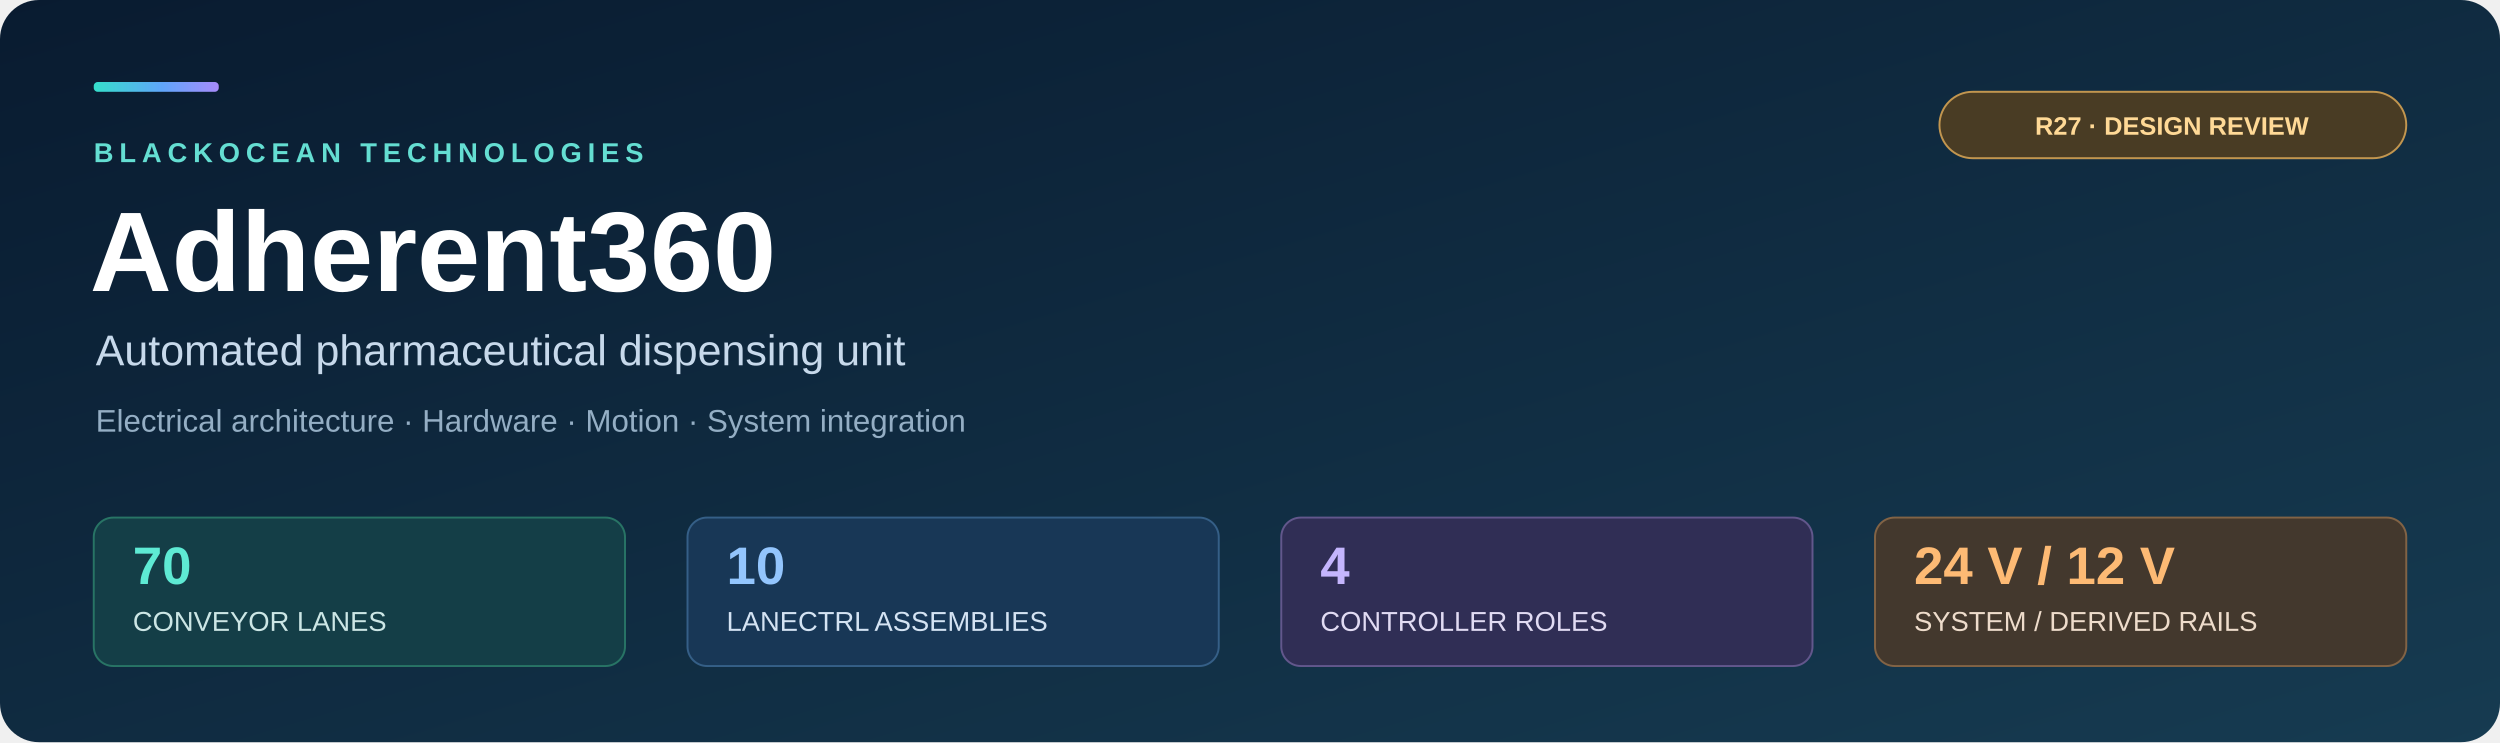
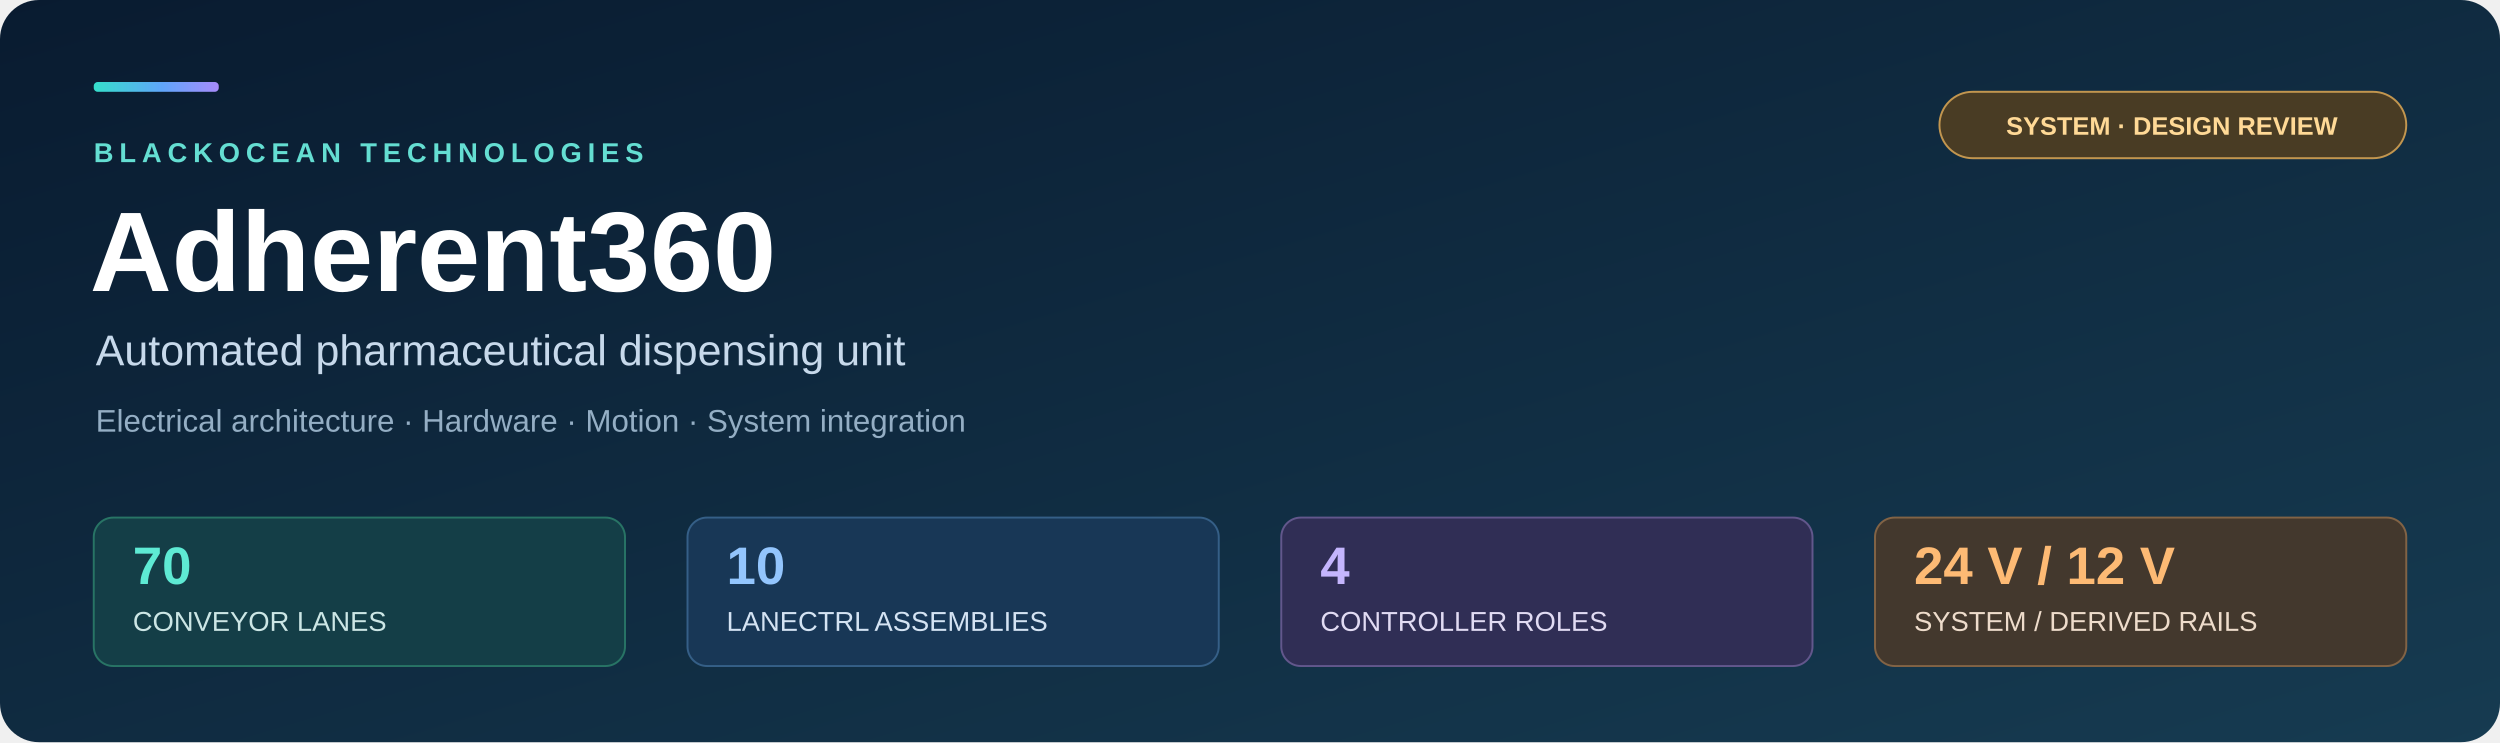
<svg xmlns="http://www.w3.org/2000/svg" width="1280" height="380" viewBox="0 0 1280 380" role="img" aria-labelledby="title desc">
  <defs>
    <linearGradient id="bg" x2="1" y2="1">
      <stop stop-color="#091b30" />
      <stop offset="1" stop-color="#163b51" />
    </linearGradient>
    <linearGradient id="accent">
      <stop stop-color="#35dfcb" />
      <stop offset=".55" stop-color="#60a5fa" />
      <stop offset="1" stop-color="#a78bfa" />
    </linearGradient>
  </defs>
  <rect width="1280" height="380" rx="20" fill="url(#bg)" />
  <rect x="48" y="42" width="64" height="5" rx="2" fill="url(#accent)" />
  <g font-family="Arial, Helvetica, sans-serif">
    <text x="48" y="83" fill="#64ded2" font-size="14" font-weight="700" letter-spacing="3">BLACKOCEAN TECHNOLOGIES</text>
    <text x="46" y="149" fill="#fff" font-size="58" font-weight="700">Adherent360</text>
    <text x="49" y="187" fill="#c7d9eb" font-size="22">Automated pharmaceutical dispensing unit</text>
    <text x="49" y="221" fill="#94aec4" font-size="16">Electrical architecture · Hardware · Motion · System integration</text>
    <rect x="993" y="47" width="239" height="34" rx="17" fill="#493c24" stroke="#c2964f" />
-     <text x="1112" y="69" text-anchor="middle" fill="#ffd996" font-size="13" font-weight="700">R27 · DESIGN REVIEW</text>
+     <text x="1112" y="69" text-anchor="middle" fill="#ffd996" font-size="13" font-weight="700">SYSTEM · DESIGN REVIEW</text>
    <g transform="translate(48 265)">
      <rect width="272" height="76" rx="10" fill="#143e47" stroke="#287465" />
      <text x="20" y="34" fill="#5eead4" font-size="27" font-weight="700">70</text>
      <text x="20" y="58" fill="#cce6e5" font-size="14">CONVEYOR LANES</text>
    </g>
    <g transform="translate(352 265)">
      <rect width="272" height="76" rx="10" fill="#183756" stroke="#355f87" />
      <text x="20" y="34" fill="#93c5fd" font-size="27" font-weight="700">10</text>
      <text x="20" y="58" fill="#d4e3f3" font-size="14">LANECTRL ASSEMBLIES</text>
    </g>
    <g transform="translate(656 265)">
      <rect width="272" height="76" rx="10" fill="#302e55" stroke="#62578c" />
      <text x="20" y="34" fill="#c4b5fd" font-size="27" font-weight="700">4</text>
      <text x="20" y="58" fill="#e1dbf3" font-size="14">CONTROLLER ROLES</text>
    </g>
    <g transform="translate(960 265)">
      <rect width="272" height="76" rx="10" fill="#43382d" stroke="#826345" />
      <text x="20" y="34" fill="#fdba74" font-size="27" font-weight="700">24 V / 12 V</text>
      <text x="20" y="58" fill="#eedccb" font-size="14">SYSTEM / DERIVED RAILS</text>
    </g>
  </g>
</svg>
